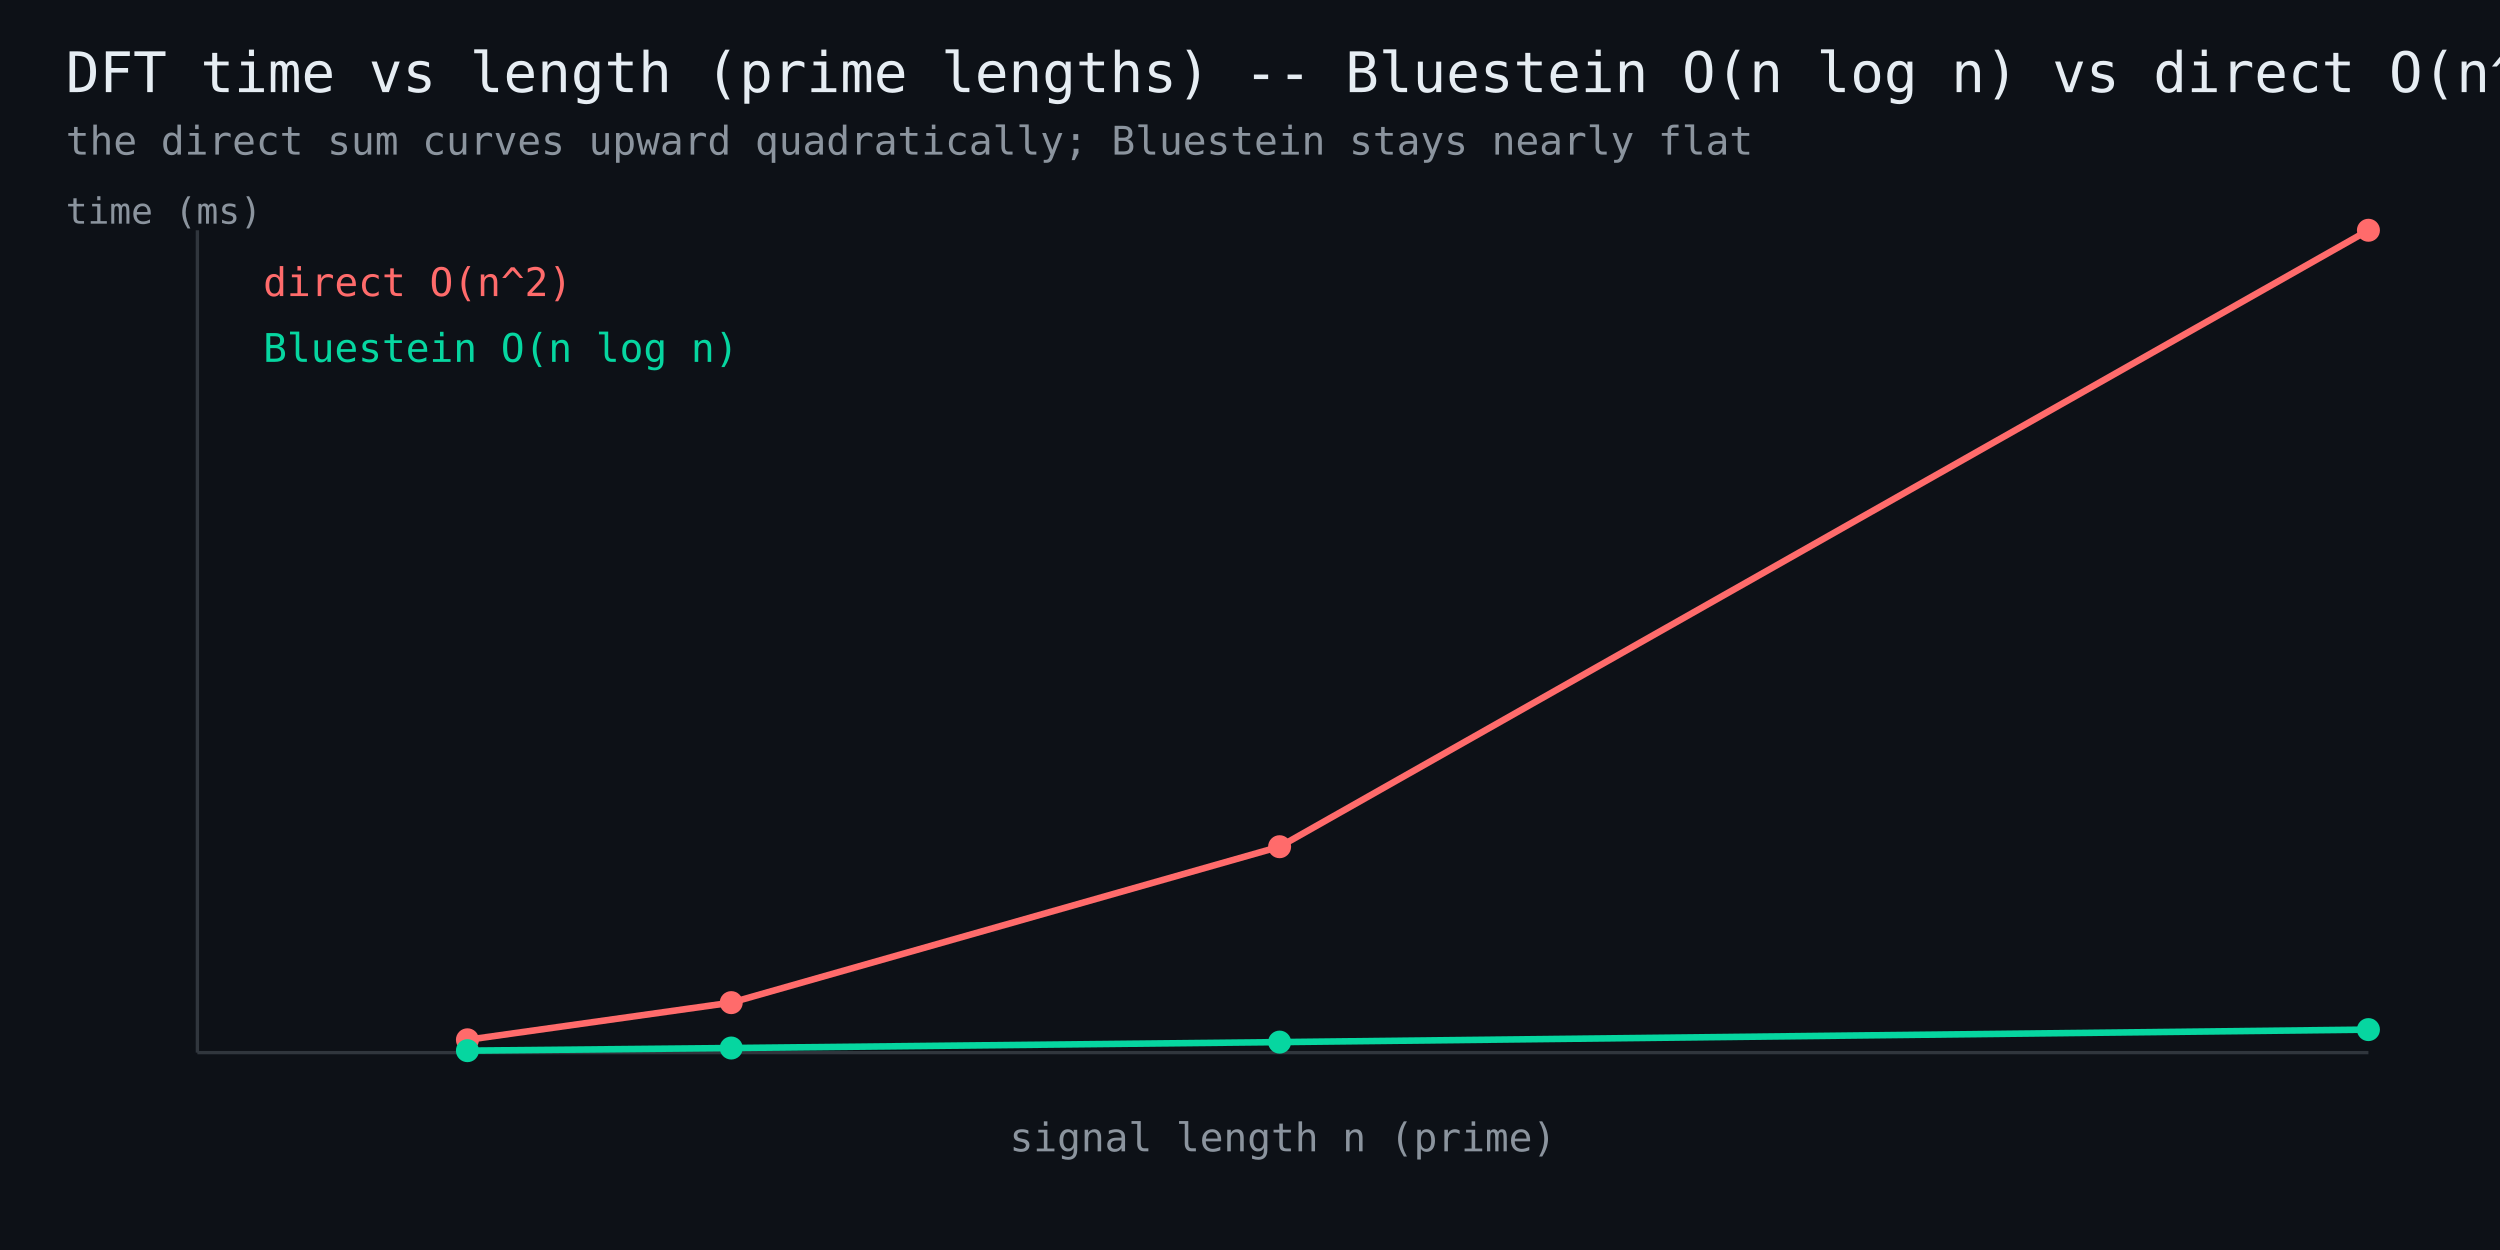
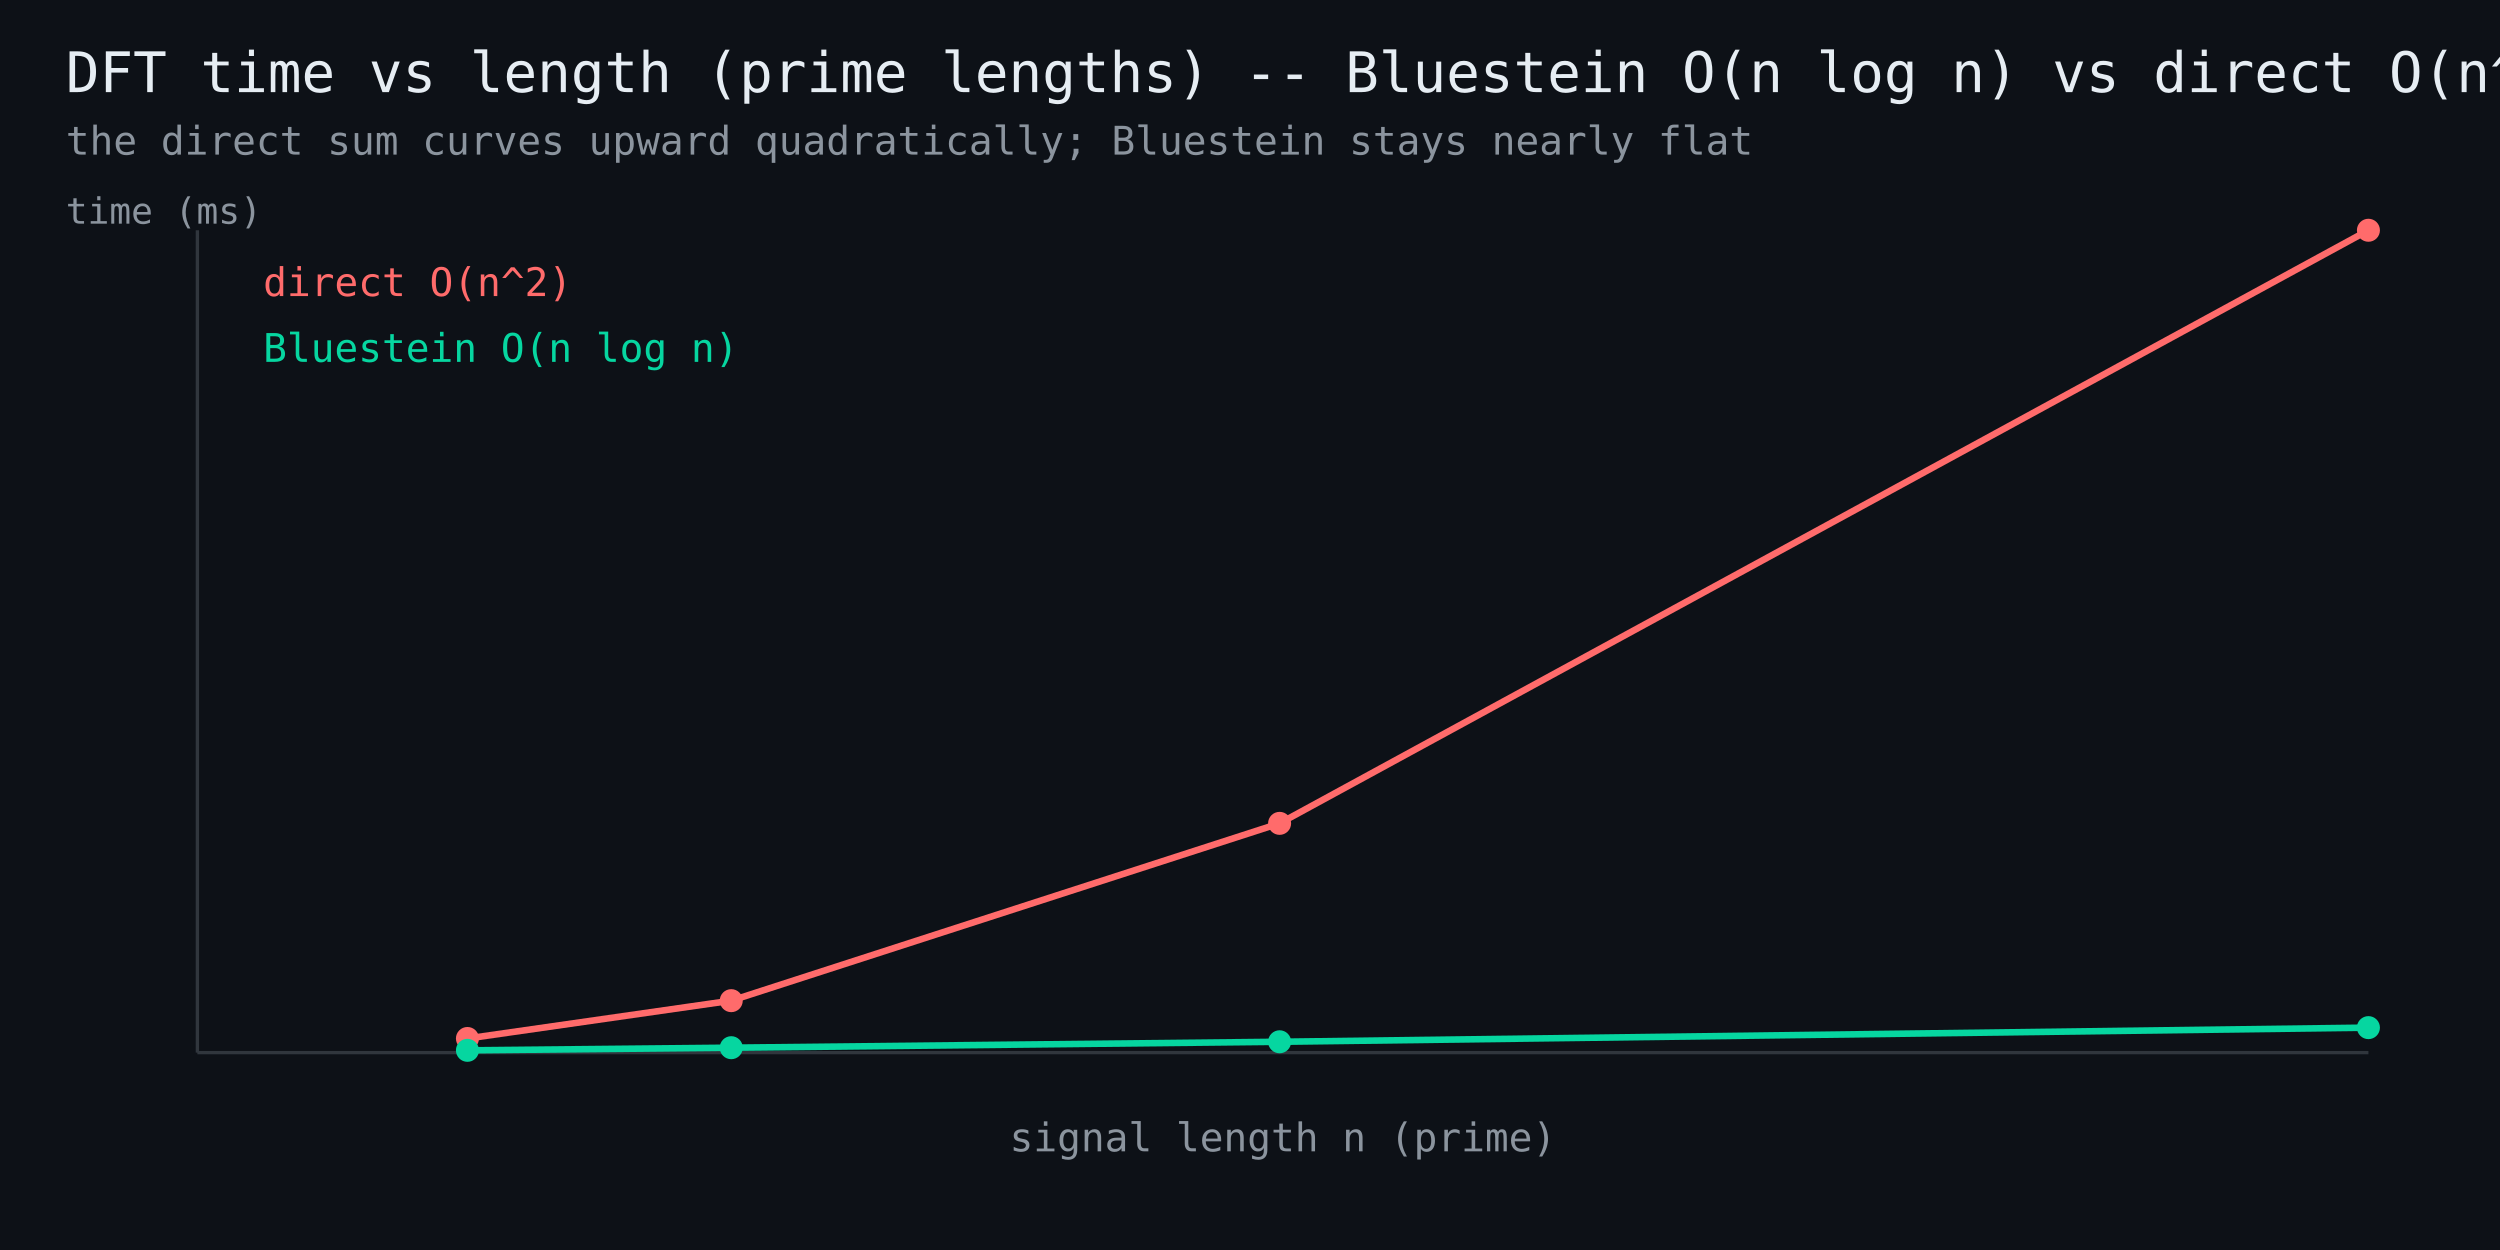
<svg xmlns="http://www.w3.org/2000/svg" width="760" height="380" viewBox="0 0 760 380" font-family="monospace">
  <rect width="760" height="380" fill="#0d1117" />
  <text x="20" y="28" fill="#e6edf3" font-size="17">DFT time vs length (prime lengths) -- Bluestein O(n log n) vs direct O(n^2)</text>
  <text x="20" y="47" fill="#8b949e" font-size="12">the direct sum curves upward quadratically; Bluestein stays nearly flat</text>
  <line x1="60" y1="320" x2="720" y2="320" stroke="#30363d" stroke-width="1" />
  <line x1="60" y1="320" x2="60" y2="70" stroke="#30363d" stroke-width="1" />
-   <polyline points="142.1,316.1 222.3,304.8 389.0,257.4 720.0,70.0" fill="none" stroke="#ff6b6b" stroke-width="2" />
-   <circle cx="142.1" cy="316.1" r="3.5" fill="#ff6b6b" />
-   <circle cx="222.3" cy="304.8" r="3.5" fill="#ff6b6b" />
-   <circle cx="389.0" cy="257.4" r="3.5" fill="#ff6b6b" />
+   <polyline points="142.1,315.7 222.3,304.2 389.0,250.3 720.0,70.0" fill="none" stroke="#ff6b6b" stroke-width="2" />
+   <circle cx="142.1" cy="315.7" r="3.5" fill="#ff6b6b" />
+   <circle cx="222.3" cy="304.2" r="3.5" fill="#ff6b6b" />
+   <circle cx="389.0" cy="250.3" r="3.5" fill="#ff6b6b" />
  <circle cx="720.0" cy="70.0" r="3.5" fill="#ff6b6b" />
  <text x="80" y="90" fill="#ff6b6b" font-size="12">direct O(n^2)</text>
-   <polyline points="142.1,319.4 222.3,318.6 389.0,316.8 720.0,313.0" fill="none" stroke="#06d6a0" stroke-width="2" />
-   <circle cx="142.1" cy="319.4" r="3.5" fill="#06d6a0" />
-   <circle cx="222.3" cy="318.6" r="3.5" fill="#06d6a0" />
-   <circle cx="389.0" cy="316.8" r="3.5" fill="#06d6a0" />
-   <circle cx="720.0" cy="313.0" r="3.5" fill="#06d6a0" />
+   <polyline points="142.1,319.3 222.3,318.5 389.0,316.7 720.0,312.4" fill="none" stroke="#06d6a0" stroke-width="2" />
+   <circle cx="142.1" cy="319.3" r="3.5" fill="#06d6a0" />
+   <circle cx="222.3" cy="318.5" r="3.5" fill="#06d6a0" />
+   <circle cx="389.0" cy="316.7" r="3.5" fill="#06d6a0" />
+   <circle cx="720.0" cy="312.4" r="3.5" fill="#06d6a0" />
  <text x="80" y="110" fill="#06d6a0" font-size="12">Bluestein O(n log n)</text>
  <text x="390" y="350" fill="#8b949e" font-size="12" text-anchor="middle">signal length n (prime)</text>
  <text x="20" y="68" fill="#8b949e" font-size="11">time (ms)</text>
</svg>
